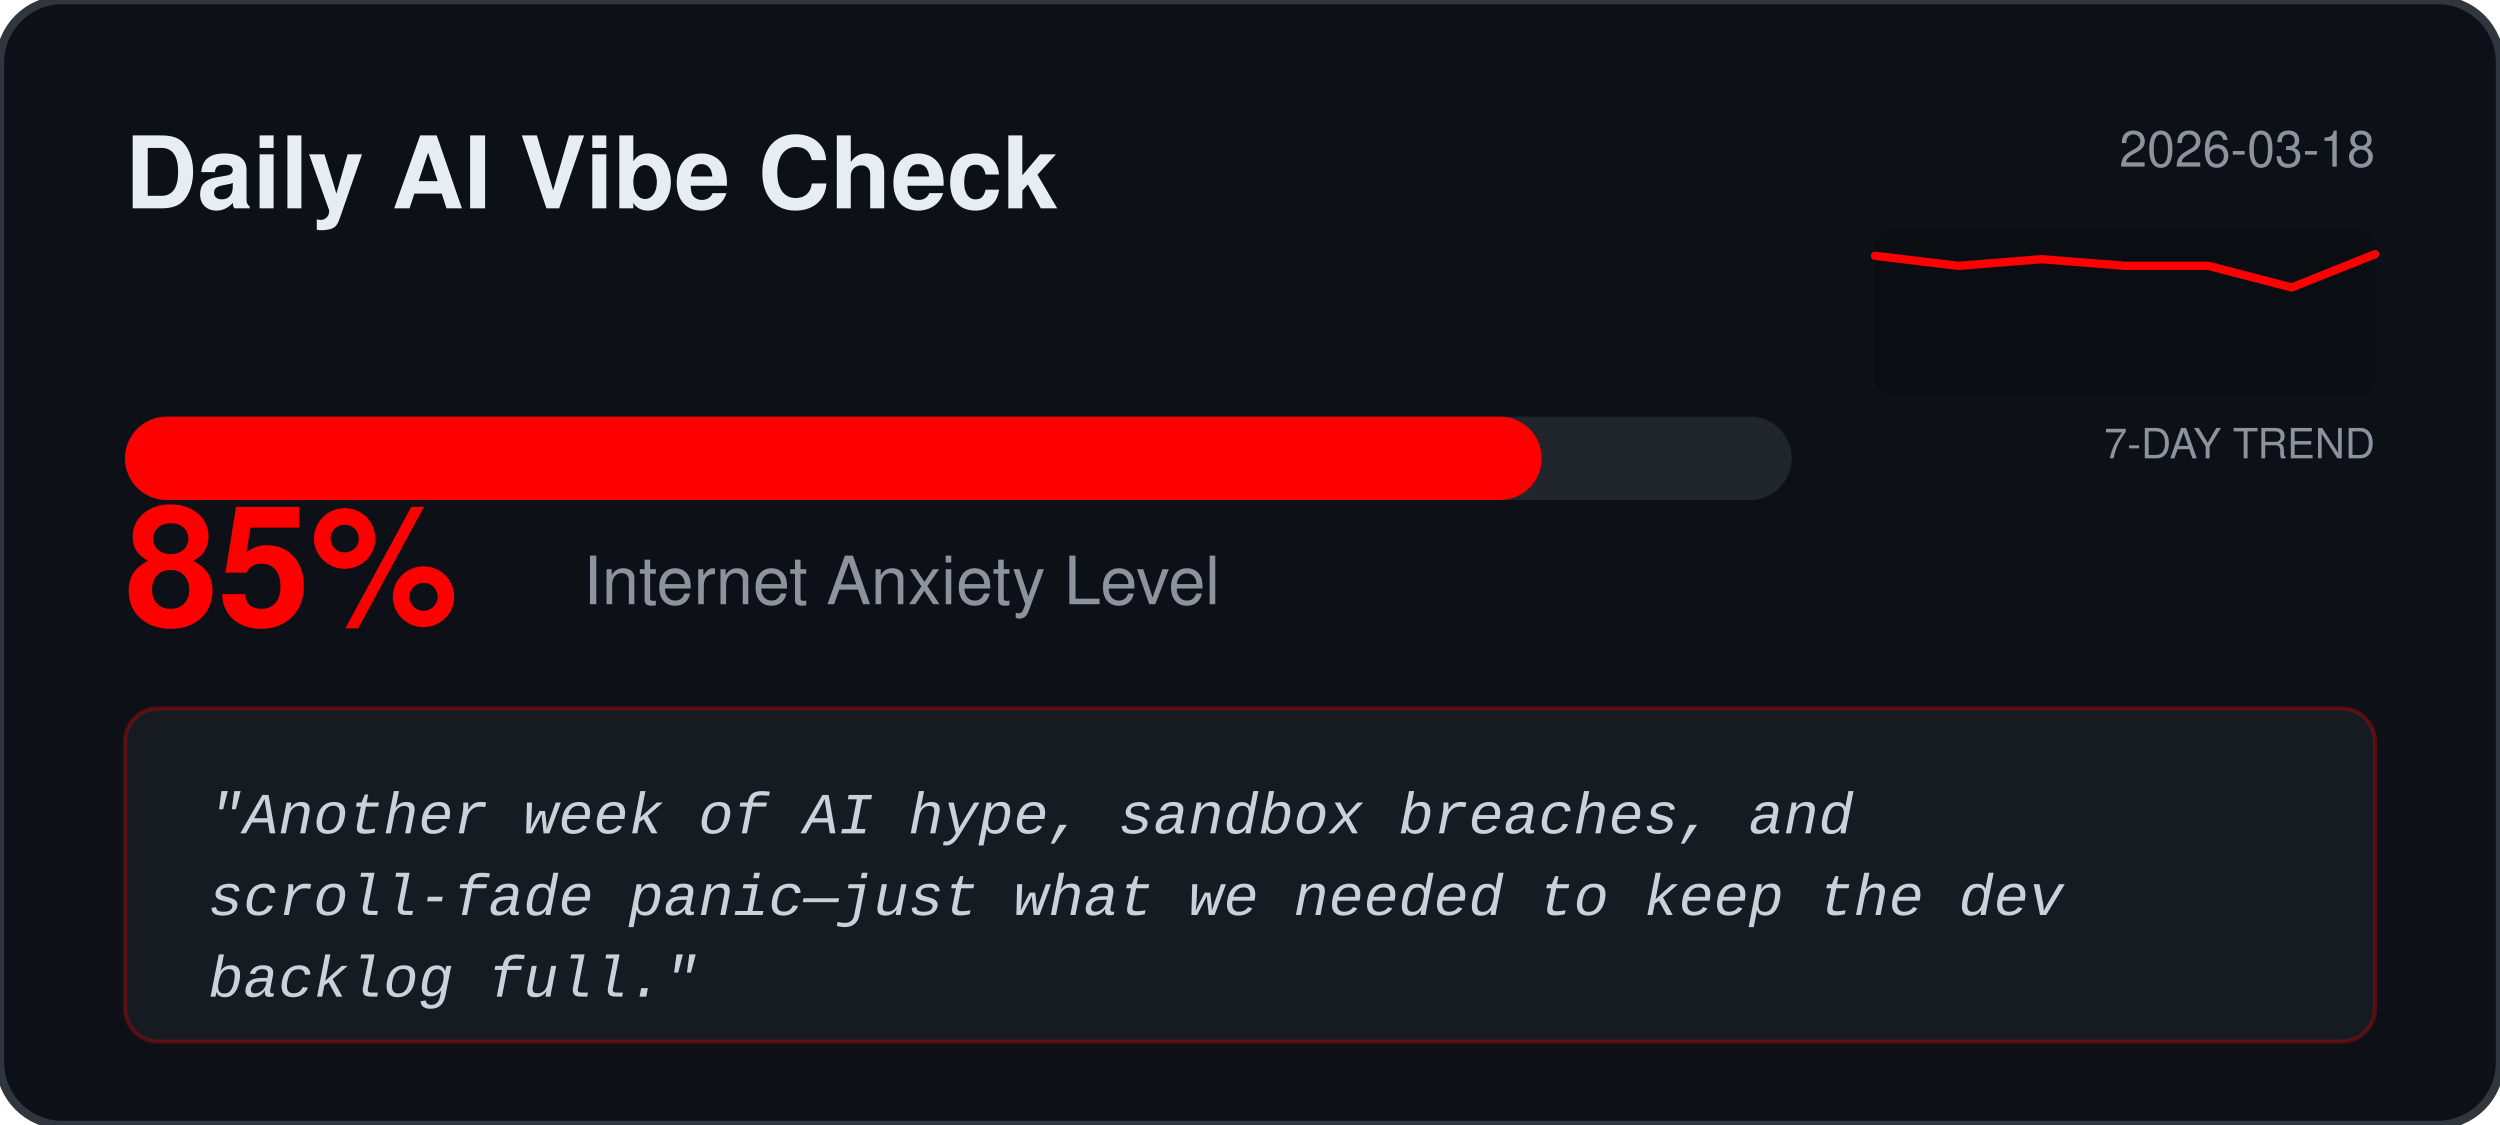
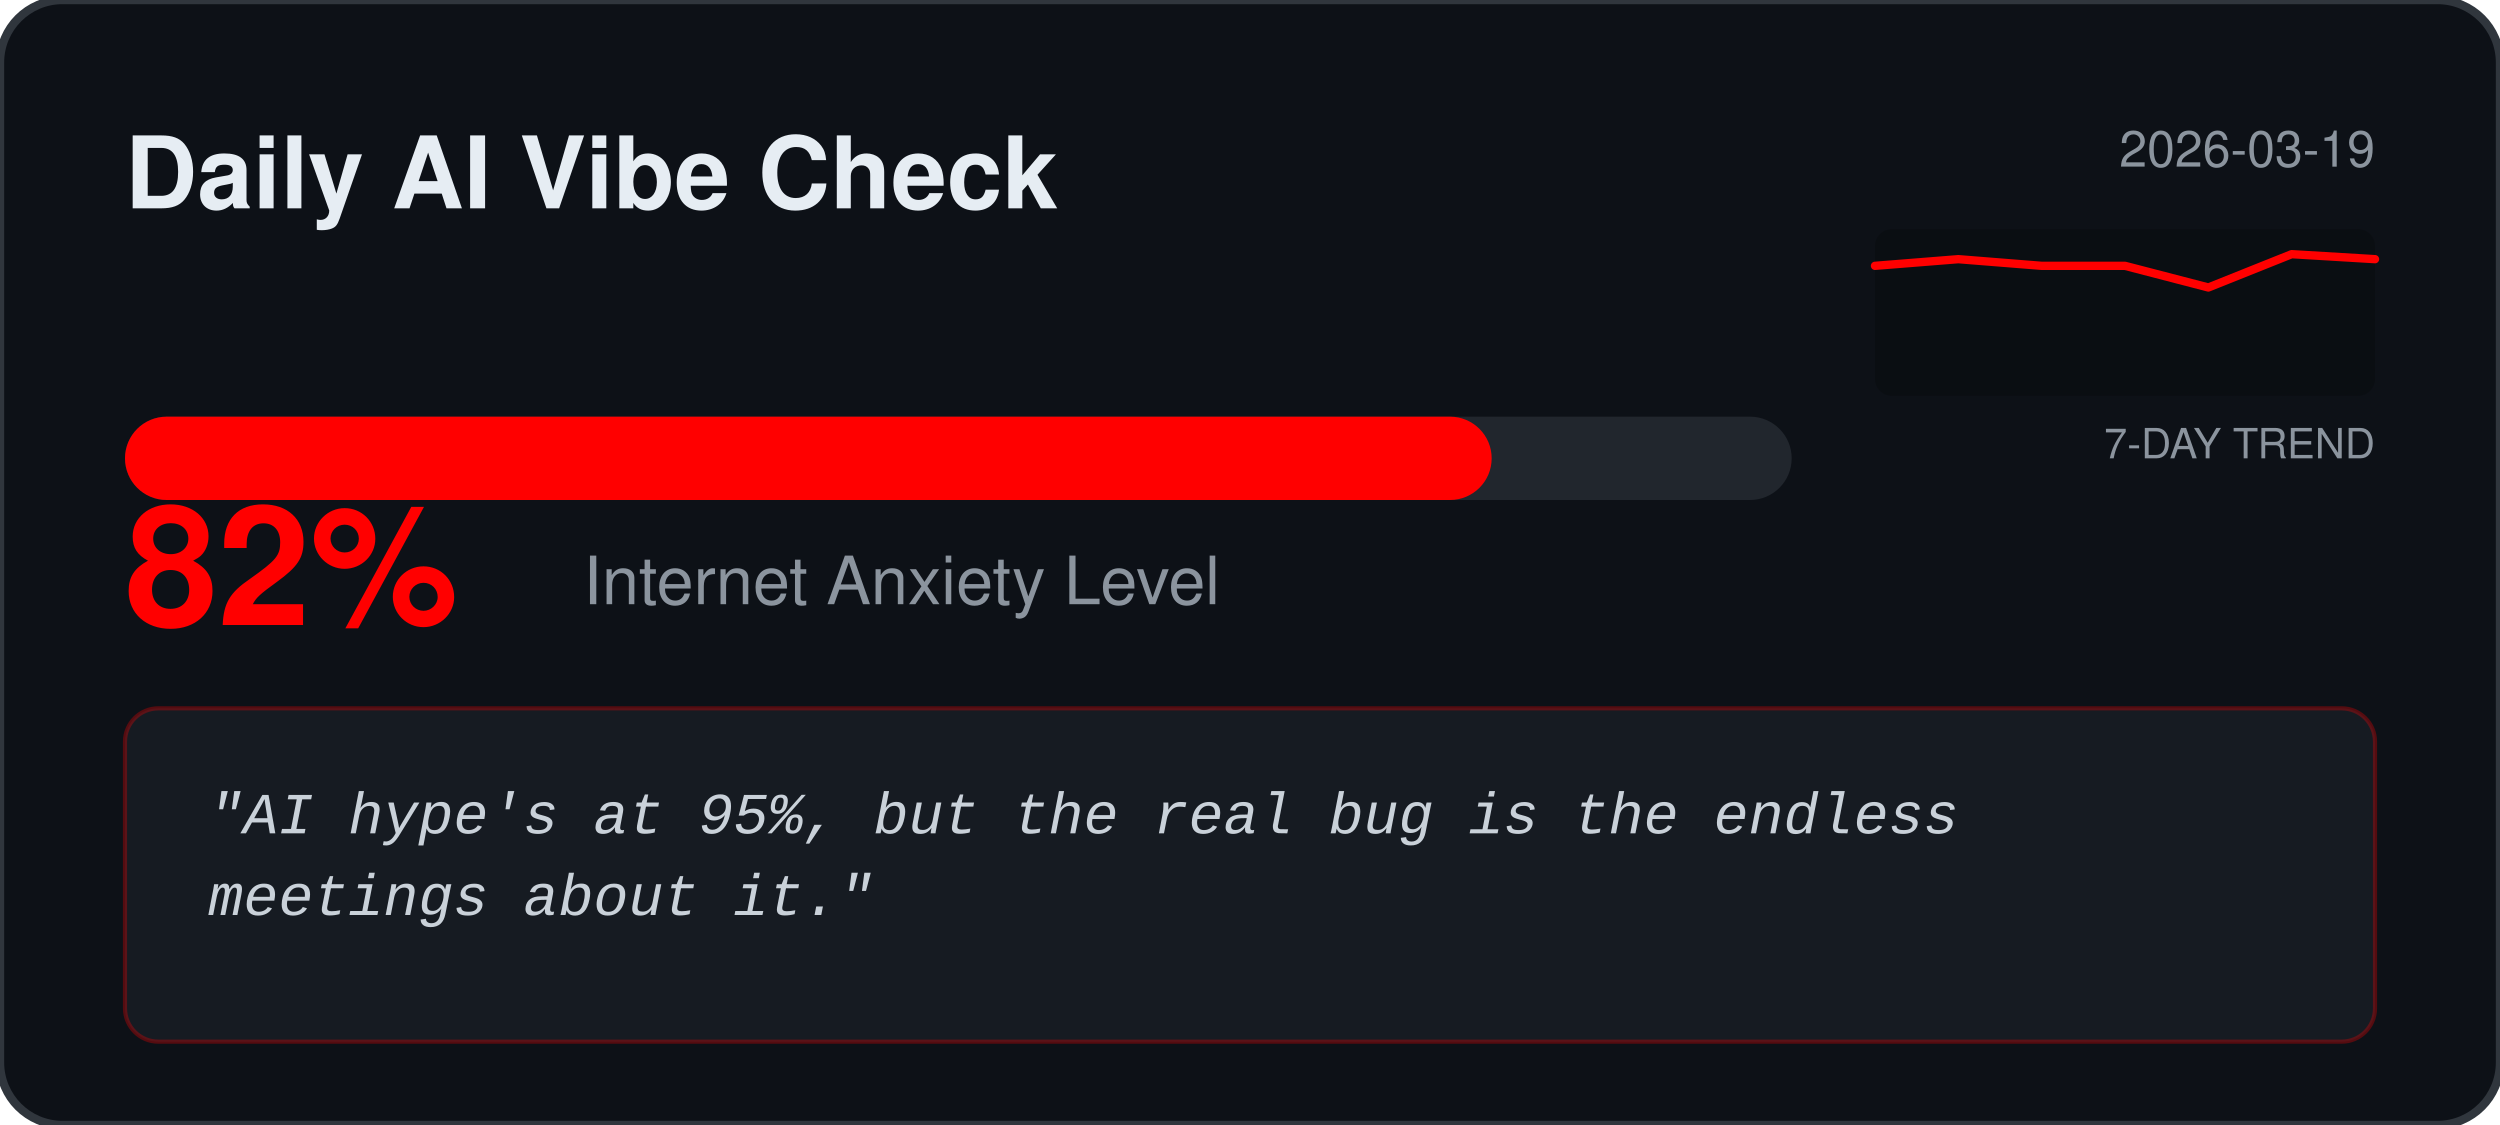
<svg xmlns="http://www.w3.org/2000/svg" width="600" height="270" viewBox="0 0 600 270" fill="none">
  <rect width="600" height="270" rx="15" fill="#0D1117" stroke="#30363D" stroke-width="2" />
  <text x="30" y="50" fill="#E6EDF3" font-family="Segoe UI, Helvetica, sans-serif" font-weight="bold" font-size="24">Daily AI Vibe Check</text>
-   <text x="570" y="40" fill="#8B949E" font-family="Segoe UI, Helvetica, sans-serif" font-size="12" text-anchor="end">2026-03-18</text>
+   <text x="570" y="40" fill="#8B949E" font-family="Segoe UI, Helvetica, sans-serif" font-size="12" text-anchor="end">2026-03-19</text>
  <rect x="450" y="55" width="120" height="40" fill="#000000" fill-opacity="0.2" rx="4" />
  <text x="570" y="110" fill="#8B949E" font-family="Segoe UI, Helvetica, sans-serif" font-size="10" text-anchor="end">7-DAY TREND</text>
-   <polyline points="450.0,61.4 470.0,63.8 490.0,62.2 510.0,63.8 530.0,63.8 550.0,69.0 570.0,61.0" fill="none" stroke="#FF0000" stroke-width="2" stroke-linecap="round" stroke-linejoin="round" />
+   <polyline points="450.0,63.8 470.0,62.2 490.0,63.8 510.0,63.8 530.0,69.0 550.0,61.0 570.0,62.2" fill="none" stroke="#FF0000" stroke-width="2" stroke-linecap="round" stroke-linejoin="round" />
  <rect x="30" y="100" width="400" height="20" rx="10" fill="#21262D" />
-   <rect x="30" y="100" width="340.0" height="20" rx="10" fill="#FF0000" />
-   <text x="30" y="150" fill="#FF0000" font-family="Segoe UI, Helvetica, sans-serif" font-weight="bold" font-size="40">85%</text>
+   <rect x="30" y="100" width="328.0" height="20" rx="10" fill="#FF0000" />
+   <text x="30" y="150" fill="#FF0000" font-family="Segoe UI, Helvetica, sans-serif" font-weight="bold" font-size="40">82%</text>
  <text x="140" y="145" fill="#8B949E" font-family="Segoe UI, Helvetica, sans-serif" font-size="16">Internet Anxiety Level</text>
  <rect x="30" y="170" width="540" height="80" rx="8" fill="#161B22" stroke="#FF0000" stroke-opacity="0.3" />
  <text x="50" y="200" fill="#C9D1D9" font-family="Courier New, monospace" font-size="14" font-style="italic">
-     <tspan x="50" dy="0">"Another week of AI hype, sandbox breaches, and</tspan>
-     <tspan x="50" dy="1.4em">scroll‑fade panic—just what we needed to keep the dev</tspan>
-     <tspan x="50" dy="1.4em">backlog full."</tspan>
+     <tspan x="50" dy="0">"AI hype's at 95%, but the real bug is the endless</tspan>
+     <tspan x="50" dy="1.4em">meetings about it."</tspan>
  </text>
</svg>
